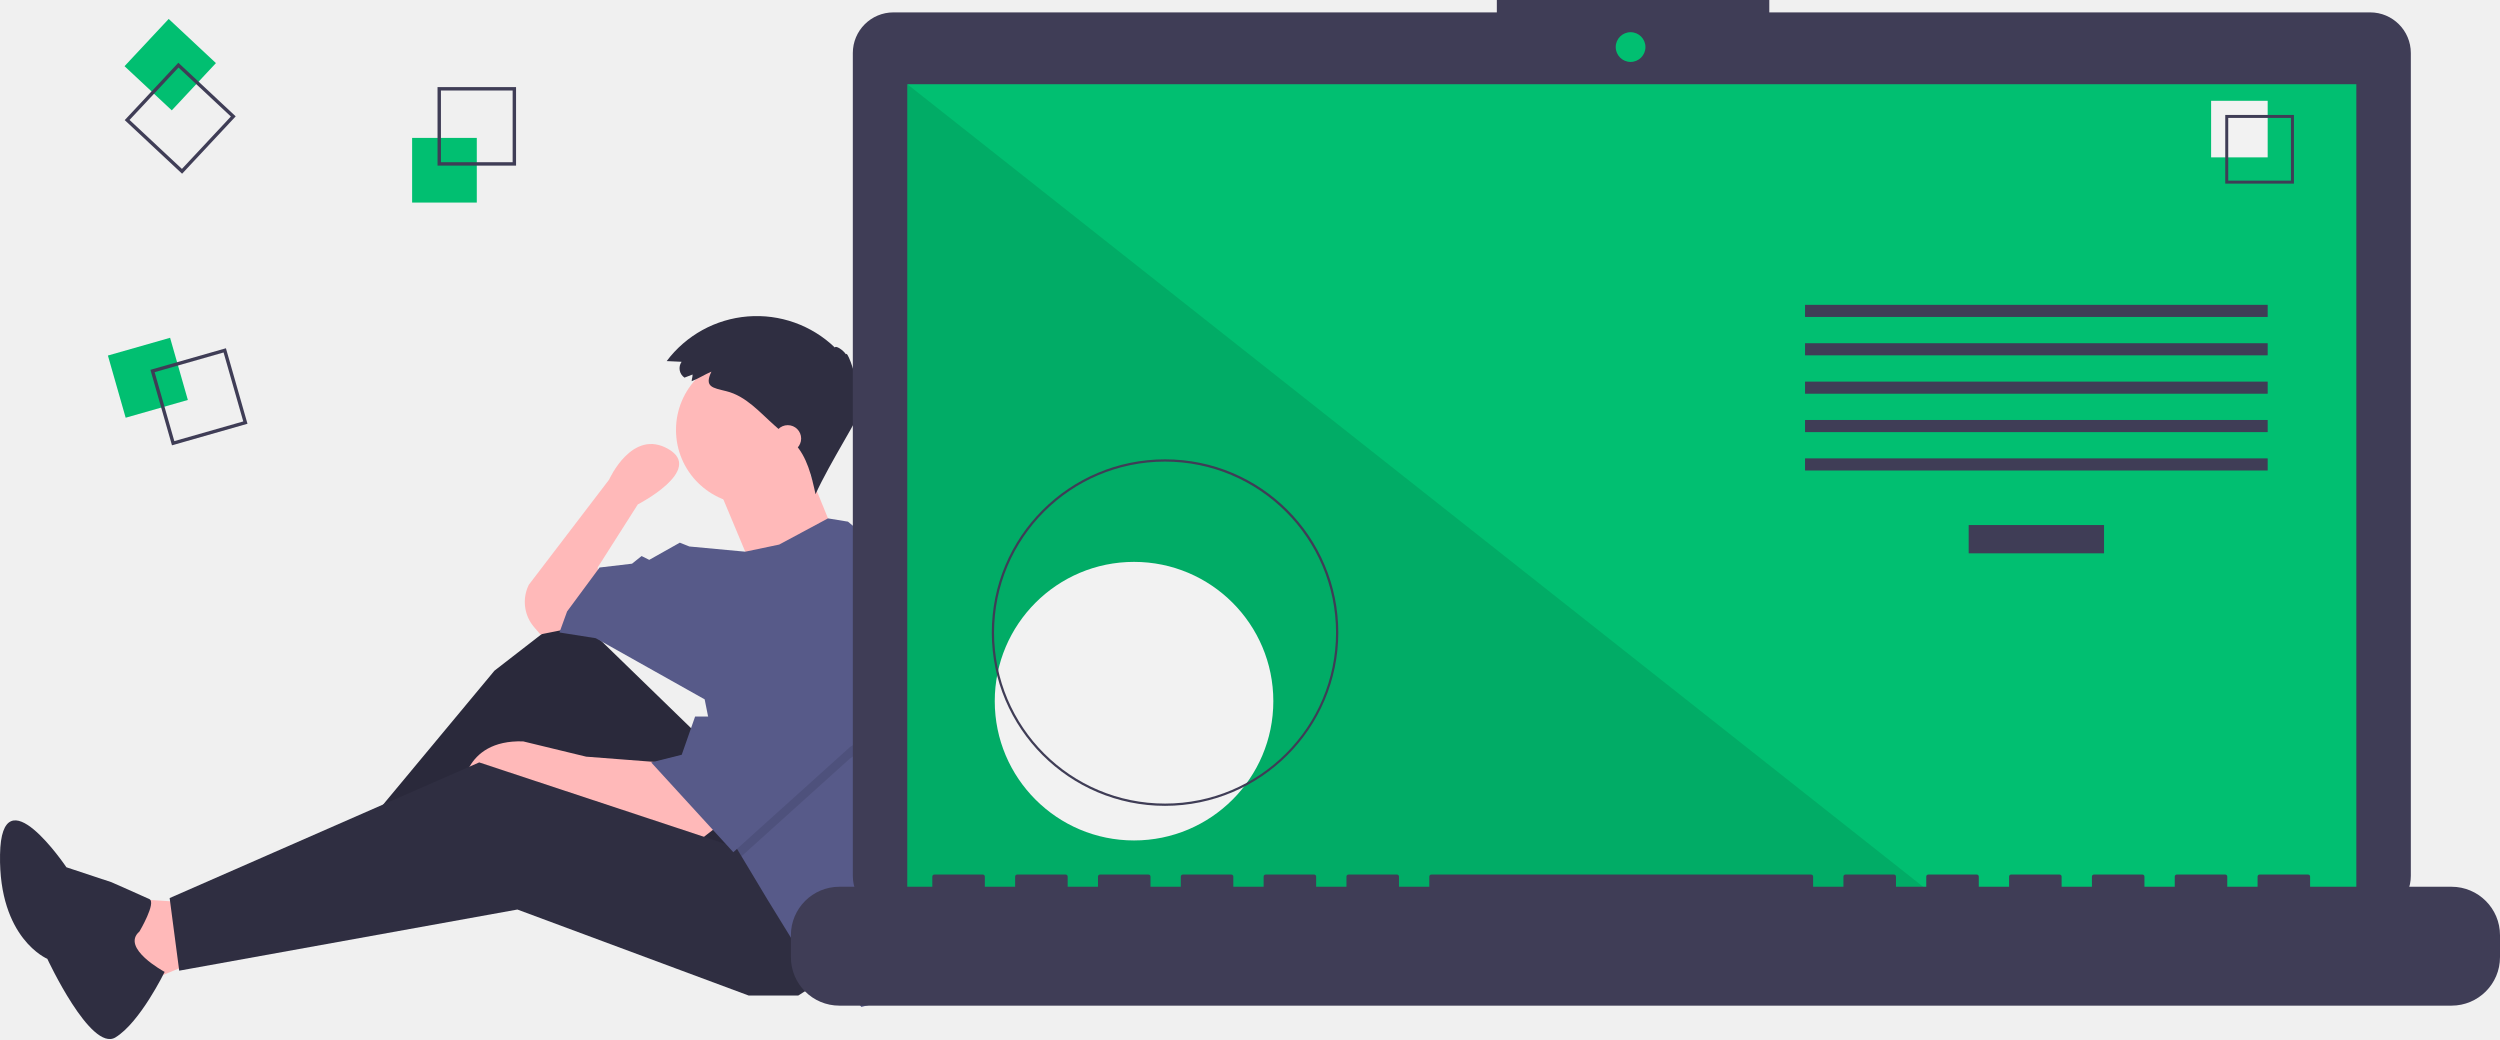
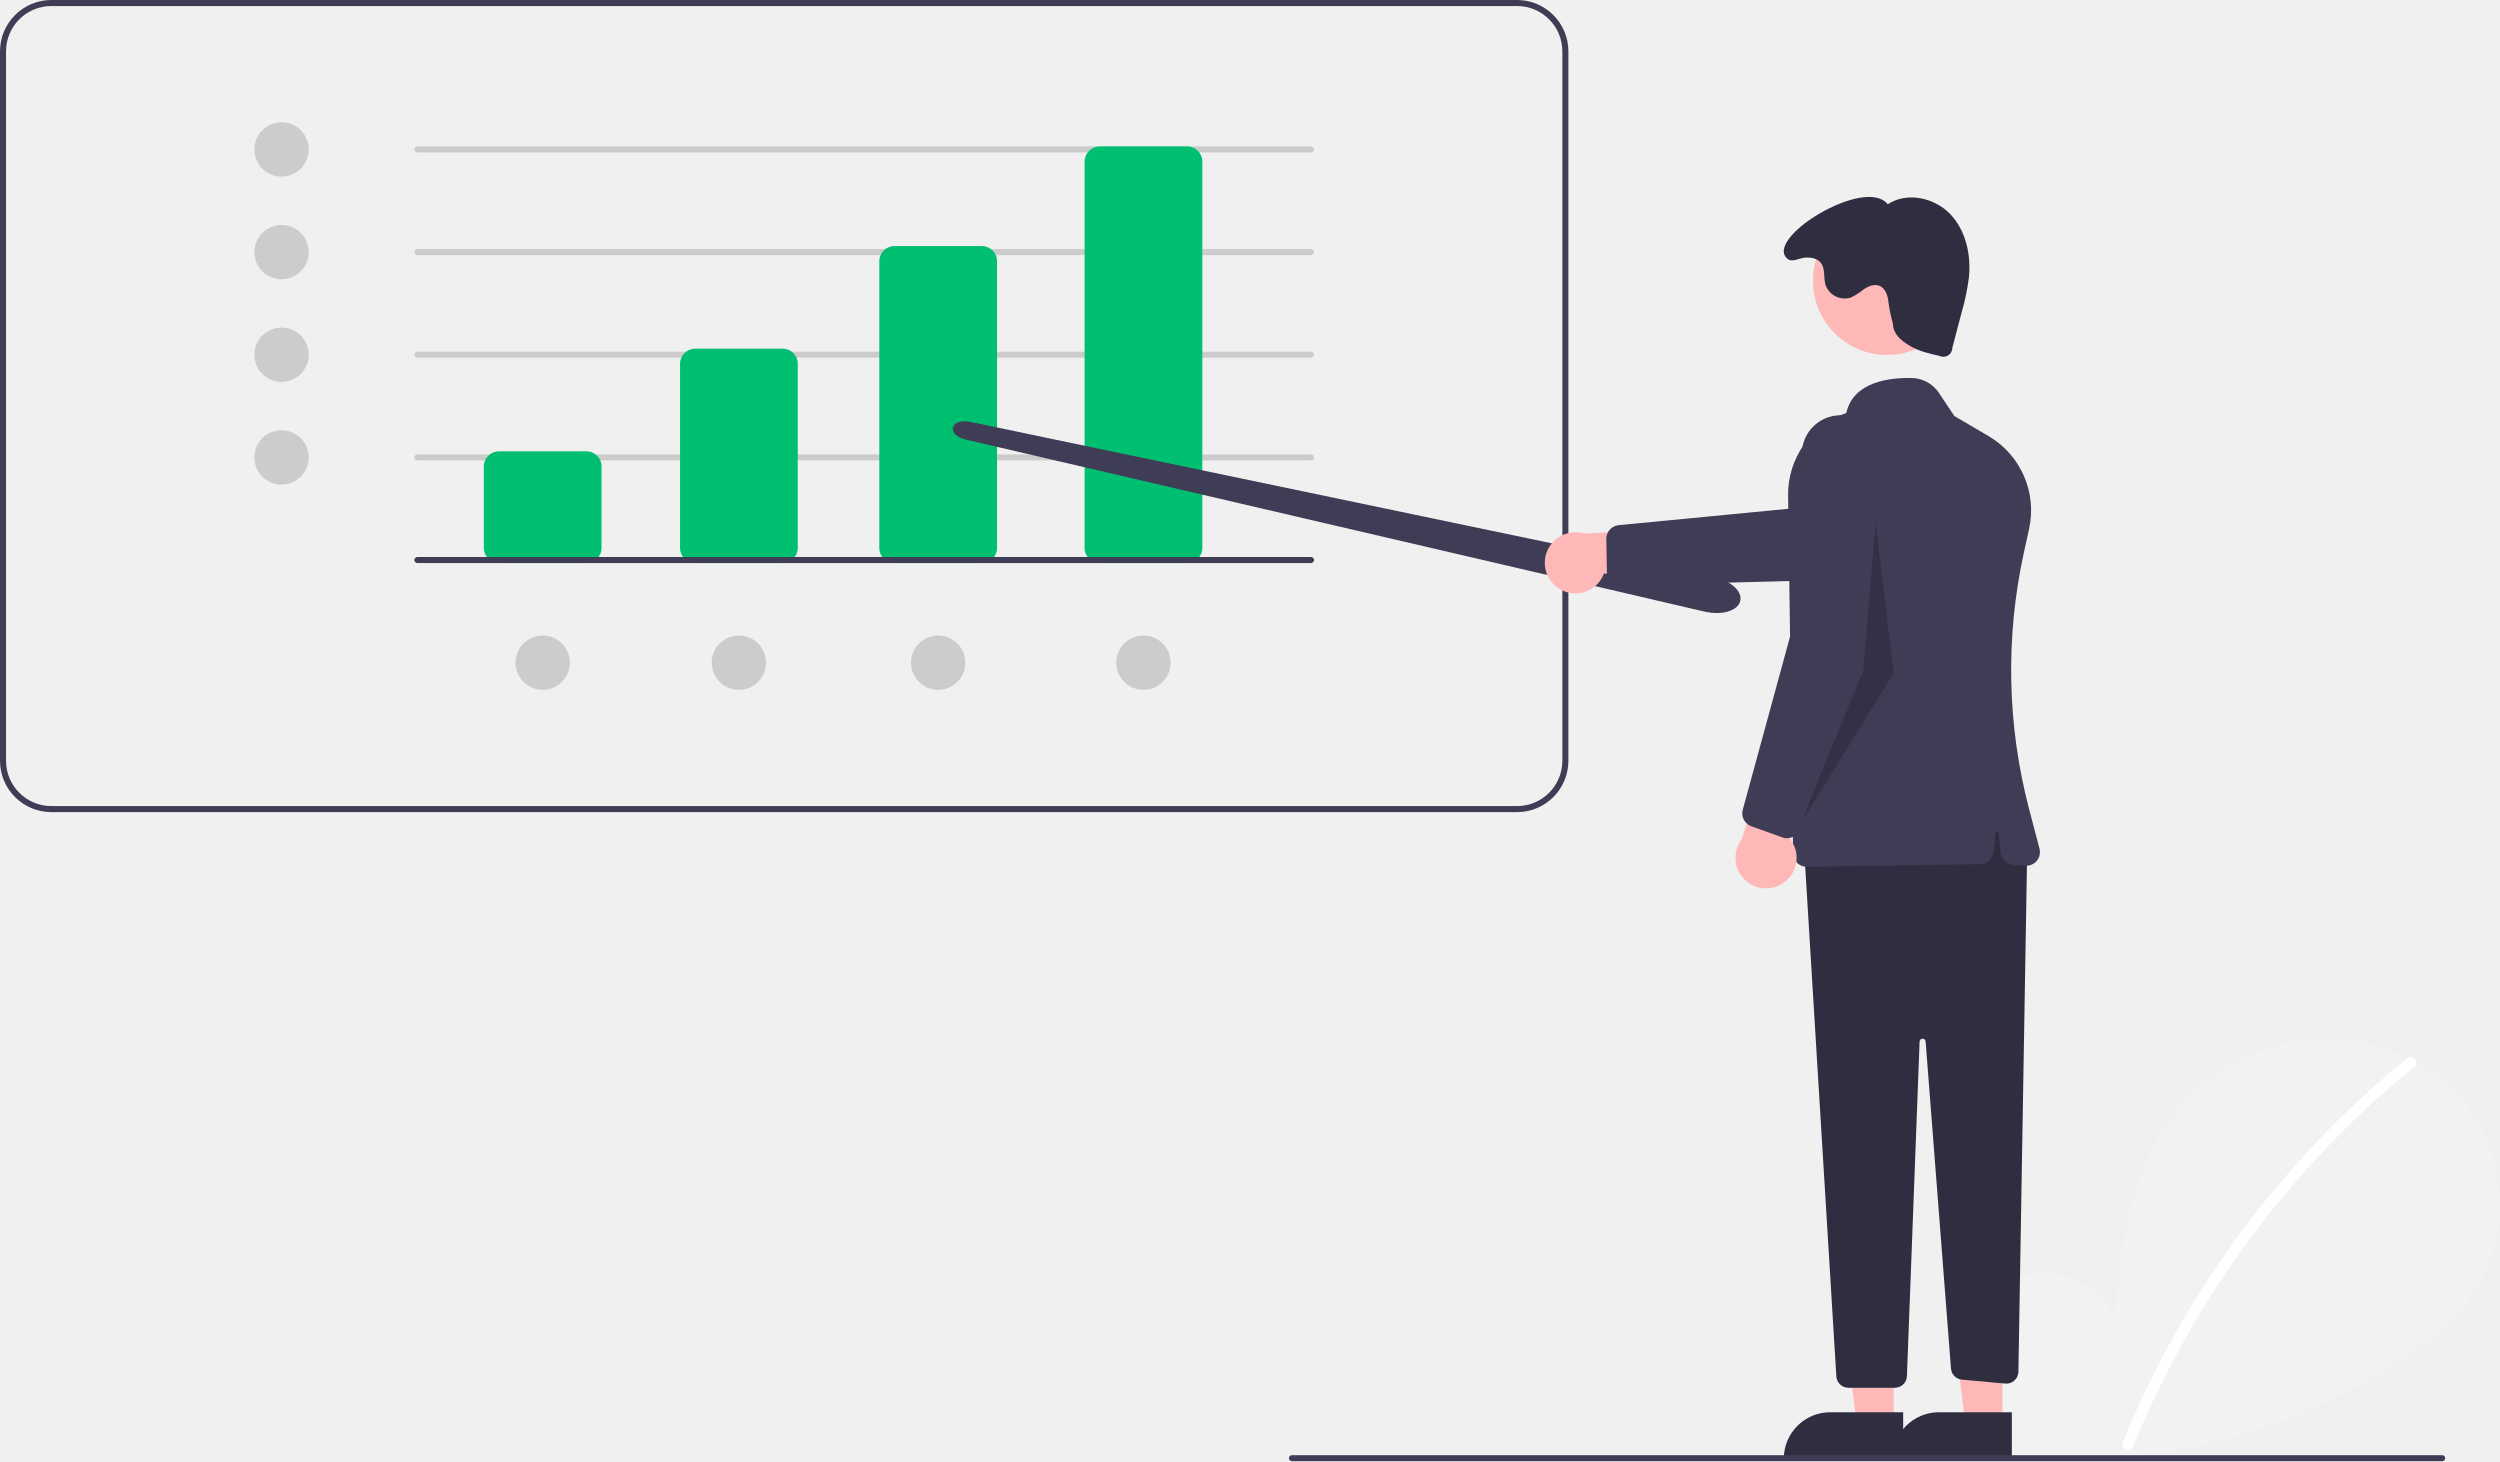
- <svg xmlns="http://www.w3.org/2000/svg" id="e189b3b9-b88e-4ad6-86fc-a3cf637fca9f" data-name="Layer 1" width="1082.439" height="449.881" viewBox="0 0 1082.439 449.881">
-   <polygon points="77.591 390.495 52.772 388.84 61.045 426.069 89.173 414.487 77.591 390.495" fill="#ffb9b9" />
-   <polygon points="305.1 321.001 247.189 264.744 214.096 290.391 148.739 368.985 156.185 380.567 235.606 326.792 289.381 397.113 340.674 371.467 305.1 321.001" fill="#2f2e41" />
-   <polygon points="305.1 321.001 247.189 264.744 214.096 290.391 148.739 368.985 156.185 380.567 235.606 326.792 289.381 397.113 340.674 371.467 305.1 321.001" opacity="0.1" />
-   <path d="M368.845,583.289l-7.446,5.791-60.393-20.683-14.064-5.791-28.128,5.791s0-23.165,26.474-22.337l27.301,6.618,32.265,2.482Z" transform="translate(-58.78049 -225.0594)" fill="#ffb9b9" />
-   <polygon points="363.839 419.451 345.638 431.033 324.128 431.033 224.024 393.804 77.591 420.278 73.454 388.84 207.478 330.102 324.956 368.985 363.839 419.451" fill="#2f2e41" />
-   <path d="M305.142,497.249l-12.41,2.482-2.704-3.155a16.717,16.717,0,0,1-2.26-18.355h0l34.747-45.502s9.928-22.337,25.646-13.237-13.237,23.992-13.237,23.992l-17.373,27.301,1.655,14.064Z" transform="translate(-58.78049 -225.0594)" fill="#ffb9b9" />
-   <circle cx="324.956" cy="186.15" r="32.265" fill="#ffb9b9" />
-   <path d="M369.258,434.788,384.15,470.362l35.574-14.892s-11.582-28.128-11.582-28.956S369.258,434.788,369.258,434.788Z" transform="translate(-58.78049 -225.0594)" fill="#ffb9b9" />
-   <path d="M467.22,540.029a185.383,185.383,0,0,1-9.092,57.341l-2.416,7.429-11.582,52.948-12.41,3.309-9.1-11.582L404.419,636.237l-13.237-21.51-11.351-18.912-3.541-5.907-12.41-62.048L316.724,501.386l-15.719-2.482,3.309-9.1,14.064-19.028L332.443,469.121l4.137-3.309,3.309,1.655,13.237-7.446,4.137,1.655,24.19,2.25,14.693-3.078L417.275,449.506l8.654,1.415,29.783,24.819A185.22,185.22,0,0,1,467.22,540.029Z" transform="translate(-58.78049 -225.0594)" fill="#575a89" />
-   <path d="M119.171,628.365s7.41-12.559,4.28-14.025-16.422-7.311-16.422-7.311l-19.492-6.46s-28.126-41.801-28.743-5.45,20.479,45.089,20.479,45.089S98.088,680.7,108.747,674.243,130.07,645.867,130.07,645.867,110.85,635.535,119.171,628.365Z" transform="translate(-58.78049 -225.0594)" fill="#2f2e41" />
-   <polygon points="399.413 307.764 367.975 328.447 321.051 370.755 317.51 364.848 307.582 315.21 310.064 315.21 335.711 268.054 399.413 307.764" opacity="0.1" />
-   <polygon points="335.711 263.09 310.064 310.246 300.964 310.246 295.173 326.792 281.936 330.102 317.51 368.985 367.975 323.483 399.413 302.8 335.711 263.09" fill="#575a89" />
-   <path d="M358.64,387.219l-3.496,1.345a4.88,4.88,0,0,1-1.248-6.86l-6.46-.302a48.782,48.782,0,0,1,72.825-5.87c.294-1.013,3.5.958,4.809,2.956.44-1.648,3.446,6.32,4.509,11.952.492-1.875,2.385,1.152.727,4.057,1.051-.154,1.525,2.535.712,4.032,1.149-.54.956,2.669-.291,4.813,1.64-.146-12.935,22.476-18.837,35.696-1.714-7.873-3.64-16.164-9.166-22.029-.939-.997-1.968-1.905-2.994-2.811l-5.554-4.902c-6.458-5.7-12.332-12.736-20.935-14.866-5.912-1.464-9.651-1.795-6.429-8.457-2.911,1.215-5.629,3.021-8.566,4.15C358.287,389.192,358.698,388.151,358.64,387.219Z" transform="translate(-58.78049 -225.0594)" fill="#2f2e41" />
-   <circle cx="341.088" cy="189.873" r="5.791" fill="#ffb9b9" />
-   <rect x="178.439" y="59.71" width="28" height="28" fill="#01bf71" />
-   <path d="M282.22,296.77h-34v-34h34Zm-32.522-1.478h31.043V264.248H249.698Z" transform="translate(-58.78049 -225.0594)" fill="#3f3d56" />
-   <rect x="108.808" y="374.617" width="28" height="28" transform="translate(403.9876 -61.23638) rotate(74.06317)" fill="#01bf71" />
-   <path d="M133.243,417.876l-9.336-32.693,32.693-9.336,9.336,32.693Zm-7.508-31.678,8.524,29.85,29.85-8.524-8.524-29.85Z" transform="translate(-58.78049 -225.0594)" fill="#3f3d56" />
-   <rect x="118.487" y="239.049" width="28" height="28" transform="translate(349.0467 103.9752) rotate(133.0628)" fill="#01bf71" />
-   <path d="M112.781,277.063l23.215-24.841,24.841,23.215-23.215,24.841Zm23.286-22.751-21.196,22.681L137.551,298.189l21.196-22.681Z" transform="translate(-58.78049 -225.0594)" fill="#3f3d56" />
-   <path d="M1085.012,230.422H824.843v-5.362h-117.971v5.362H445.63a17.599,17.599,0,0,0-17.599,17.599V604.272A17.599,17.599,0,0,0,445.63,621.871H1085.012a17.599,17.599,0,0,0,17.599-17.599V248.02A17.599,17.599,0,0,0,1085.012,230.422Z" transform="translate(-58.78049 -225.0594)" fill="#3f3d56" />
-   <rect x="392.845" y="36.464" width="627.391" height="353.913" fill="#01bf71" />
-   <circle cx="706.004" cy="20.377" r="6.435" fill="#01bf71" />
-   <polygon points="840.813 390.377 392.845 390.377 392.845 36.464 840.813 390.377" opacity="0.1" />
-   <circle cx="491.013" cy="303.587" r="60.307" fill="#f2f2f2" />
-   <path d="M563.218,573.972A75.016,75.016,0,1,1,638.234,498.957,75.101,75.101,0,0,1,563.218,573.972Zm0-149.051A74.035,74.035,0,1,0,637.253,498.957,74.119,74.119,0,0,0,563.218,424.921Z" transform="translate(-58.78049 -225.0594)" fill="#3f3d56" />
-   <rect x="852.392" y="227.332" width="58.605" height="12.246" fill="#3f3d56" />
-   <rect x="781.541" y="131.989" width="200.307" height="5.248" fill="#3f3d56" />
-   <rect x="781.541" y="148.608" width="200.307" height="5.248" fill="#3f3d56" />
-   <rect x="781.541" y="165.228" width="200.307" height="5.248" fill="#3f3d56" />
-   <rect x="781.541" y="181.847" width="200.307" height="5.248" fill="#3f3d56" />
-   <rect x="781.541" y="198.467" width="200.307" height="5.248" fill="#3f3d56" />
-   <rect x="957.356" y="43.644" width="24.492" height="24.492" fill="#f2f2f2" />
-   <path d="M1052,304.566h-29.74v-29.74h29.74Zm-28.447-1.293h27.154V276.119h-27.154Z" transform="translate(-58.78049 -225.0594)" fill="#3f3d56" />
-   <path d="M1120.227,609.001h-61.229v-4.412a.875.875,0,0,0-.875-.875h-20.993a.875.875,0,0,0-.875.875v4.412H1023.134v-4.412a.875.875,0,0,0-.875-.875h-20.993a.875.875,0,0,0-.875.875v4.412H987.272v-4.412a.875.875,0,0,0-.875-.875H965.404a.875.875,0,0,0-.875.875v4.412H951.409v-4.412a.875.875,0,0,0-.875-.875H929.541a.875.875,0,0,0-.875.875v4.412H915.546v-4.412a.875.875,0,0,0-.875-.875h-20.993a.875.875,0,0,0-.875.875v4.412H879.683v-4.412a.875.875,0,0,0-.875-.875H857.815a.875.875,0,0,0-.875.875v4.412H843.82v-4.412a.875.875,0,0,0-.875-.875H678.501a.875.875,0,0,0-.875.875v4.412H664.506v-4.412a.875.875,0,0,0-.875-.875H642.638a.875.875,0,0,0-.875.875v4.412H628.643v-4.412a.875.875,0,0,0-.875-.875H606.775a.875.875,0,0,0-.875.875v4.412H592.78v-4.412a.875.875,0,0,0-.875-.875H570.912a.875.875,0,0,0-.875.875v4.412H556.917v-4.412a.875.875,0,0,0-.875-.875H535.049a.875.875,0,0,0-.875.875v4.412H521.054v-4.412a.875.875,0,0,0-.875-.875H499.186a.875.875,0,0,0-.875.875v4.412H485.191v-4.412a.875.875,0,0,0-.875-.875h-20.993a.875.875,0,0,0-.875.875v4.412H422.212a20.993,20.993,0,0,0-20.993,20.993v9.492a20.993,20.993,0,0,0,20.993,20.993H1120.227a20.993,20.993,0,0,0,20.993-20.993v-9.492A20.993,20.993,0,0,0,1120.227,609.001Z" transform="translate(-58.78049 -225.0594)" fill="#3f3d56" />
+ <svg xmlns="http://www.w3.org/2000/svg" id="a433dce0-d5dc-4175-8ce6-641600ceb878" data-name="Layer 1" width="828.078" height="484" viewBox="0 0 828.078 484">
+   <path d="M688.461,477h-485.5a17.019,17.019,0,0,1-17-17V225a17.019,17.019,0,0,1,17-17h485.5a17.019,17.019,0,0,1,17,17V460A17.019,17.019,0,0,1,688.461,477Zm-485.5-267a15.017,15.017,0,0,0-15,15V460a15.017,15.017,0,0,0,15,15h485.5a15.017,15.017,0,0,0,15-15V225a15.017,15.017,0,0,0-15-15Z" transform="translate(-185.9609 -208)" fill="#3f3d56" />
+   <circle cx="93.25" cy="49.5" r="9" fill="#ccc" />
+   <circle cx="93.25" cy="83.5" r="9" fill="#ccc" />
+   <circle cx="93.25" cy="117.5" r="9" fill="#ccc" />
+   <circle cx="93.25" cy="151.5" r="9" fill="#ccc" />
+   <circle cx="244.75" cy="219.5" r="9" fill="#ccc" />
+   <circle cx="179.75" cy="219.5" r="9" fill="#ccc" />
+   <circle cx="378.75" cy="219.5" r="9" fill="#ccc" />
+   <circle cx="310.75" cy="219.5" r="9" fill="#ccc" />
+   <path d="M620.211,258.5h-296a1,1,0,0,1,0-2h296a1,1,0,0,1,0,2Z" transform="translate(-185.9609 -208)" fill="#ccc" />
+   <path d="M620.211,292.5h-296a1,1,0,0,1,0-2h296a1,1,0,0,1,0,2Z" transform="translate(-185.9609 -208)" fill="#ccc" />
+   <path d="M620.211,326.5h-296a1,1,0,0,1,0-2h296a1,1,0,0,1,0,2Z" transform="translate(-185.9609 -208)" fill="#ccc" />
+   <path d="M620.211,360.5h-296a1,1,0,0,1,0-2h296a1,1,0,0,1,0,2Z" transform="translate(-185.9609 -208)" fill="#ccc" />
+   <path d="M380.211,394.5h-29a5.006,5.006,0,0,1-5-5v-27a5.006,5.006,0,0,1,5-5h29a5.006,5.006,0,0,1,5,5v27A5.006,5.006,0,0,1,380.211,394.5Z" transform="translate(-185.9609 -208)" fill="#01bf71" />
+   <path d="M445.211,394.5h-29a5.006,5.006,0,0,1-5-5v-61a5.006,5.006,0,0,1,5-5h29a5.006,5.006,0,0,1,5,5v61A5.006,5.006,0,0,1,445.211,394.5Z" transform="translate(-185.9609 -208)" fill="#01bf71" />
+   <path d="M511.211,394.5h-29a5.006,5.006,0,0,1-5-5v-95a5.006,5.006,0,0,1,5-5h29a5.006,5.006,0,0,1,5,5v95A5.006,5.006,0,0,1,511.211,394.5Z" transform="translate(-185.9609 -208)" fill="#01bf71" />
+   <path d="M579.211,394.5h-29a5.006,5.006,0,0,1-5-5v-128a5.006,5.006,0,0,1,5-5h29a5.006,5.006,0,0,1,5,5v128A5.006,5.006,0,0,1,579.211,394.5Z" transform="translate(-185.9609 -208)" fill="#01bf71" />
+   <path d="M849.414,686.344c-8.993-7.599-14.455-19.602-13.022-31.288s10.305-22.428,21.813-24.91,24.628,4.388,28.123,15.63c1.924-21.674,4.141-44.257,15.664-62.715,10.434-16.713,28.507-28.672,48.093-30.811s40.208,5.941,52.424,21.4,15.206,37.934,6.651,55.682c-6.302,13.075-17.914,22.805-30.079,30.721a194.129,194.129,0,0,1-132.772,29.046Z" transform="translate(-185.9609 -208)" fill="#f2f2f2" />
+   <path d="M983.14,558.639A317.625,317.625,0,0,0,938.876,602.593a318.551,318.551,0,0,0-49.856,83.314c-.898,2.2,2.675,3.158,3.562.982a316.759,316.759,0,0,1,93.17-125.638c1.844-1.502-.783-4.102-2.612-2.612Z" transform="translate(-185.9609 -208)" fill="#fff" />
+   <path d="M754.571,411.058a17.509,17.509,0,0,1-3.386-.339h-0q-.305-.061-.611-.131L505.676,353.567c-2.66-.62-4.427-2.293-4.11-3.893a2.659,2.659,0,0,1,2.039-1.882,7.418,7.418,0,0,1,3.622-.081l246.418,51.462c5.548,1.158,9.4,4.563,8.769,7.751-.331,1.668-1.8,2.962-4.137,3.643A13.356,13.356,0,0,1,754.571,411.058Z" transform="translate(-185.9609 -208)" fill="#3f3d56" />
+   <path d="M702.693,403.169a10.056,10.056,0,0,0,14.525-5.175l35.727.745-9.898-15.712-32.41,1.701a10.11,10.11,0,0,0-7.945,18.441Z" transform="translate(-185.9609 -208)" fill="#ffb8b8" />
+   <path d="M718.211,397.462l-.186-10.951a4.524,4.524,0,0,1,4.067-4.556l64.201-6.196,53.49-17.538a12.819,12.819,0,1,1,7.633,24.472l-59.206,17.53-65.387,1.661a4.509,4.509,0,0,1-4.428-3.213A4.522,4.522,0,0,1,718.211,397.462Z" transform="translate(-185.9609 -208)" fill="#3f3d56" />
+   <polygon points="627.258 471.782 614.998 471.781 609.166 424.493 627.26 424.494 627.258 471.782" fill="#ffb8b8" />
+   <path d="M816.346,691.666l-39.531-.001v-.5a15.386,15.386,0,0,1,15.386-15.386h.001l24.144.001Z" transform="translate(-185.9609 -208)" fill="#2f2e41" />
+   <polygon points="663.258 471.782 650.998 471.781 645.166 424.493 663.26 424.494 663.258 471.782" fill="#ffb8b8" />
+   <path d="M852.346,691.666l-39.531-.001v-.5a15.386,15.386,0,0,1,15.386-15.386h.001l24.144.001Z" transform="translate(-185.9609 -208)" fill="#2f2e41" />
+   <path d="M857.447,488.674l-2.927,173.694a4,4,0,0,1-4.362,3.916l-14.346-1.304a4,4,0,0,1-3.626-3.674l-8.399-108.345a1,1,0,0,0-1.996.039l-4.198,110.826a4,4,0,0,1-3.997,3.849H798.21a4,4,0,0,1-3.993-3.756l-10.77-176.244,64-16Z" transform="translate(-185.9609 -208)" fill="#2f2e41" />
+   <circle cx="625.065" cy="93.016" r="24.561" fill="#ffb8b8" />
+   <path d="M781.255,493.841a4.469,4.469,0,0,1-1.365-3.165L778.234,372.234a28.501,28.501,0,0,1,19.282-27.441c2.301-10.439,14.548-11.747,21.687-11.591a11.085,11.085,0,0,1,8.978,4.923l5.118,7.677,11.28,6.612a28.528,28.528,0,0,1,13.47,30.816l-1.737,7.899a181.54,181.54,0,0,0,1.698,84.66l3.495,13.324a4.499,4.499,0,0,1-4.698,5.628l-4.059-.312a4.494,4.494,0,0,1-4.133-4.038l-.672-6.717a.5.5,0,0,0-.995,0l-.65,6.503a4.5,4.5,0,0,1-4.408,4.052l-57.431.884c-.024,0-.048.001-.072.001A4.471,4.471,0,0,1,781.255,493.841Z" transform="translate(-185.9609 -208)" fill="#3f3d56" />
+   <path d="M812.947,315.174c.101,3.472,2.511,5.481,5.471,7.299s6.419,2.607,9.808,3.368a2.999,2.999,0,0,0,4.405-2.625l3.108-11.823a74.841,74.841,0,0,0,2.393-11.537c.749-7.509-1.031-15.587-6.272-21.016s-14.331-7.358-20.612-3.175c-7.454-9.52-41.523,11.513-33.119,18.133,1.495,1.178,3.781-.312,5.678-.457s4.025.189,5.23,1.662c1.575,1.924.889,4.791,1.538,7.191a6.714,6.714,0,0,0,8.484,4.348,23.088,23.088,0,0,0,4.4-2.829c1.456-.97,3.295-1.686,4.934-1.075,2.16.806,2.927,3.45,3.122,5.748A53.235,53.235,0,0,0,812.947,315.174Z" transform="translate(-185.9609 -208)" fill="#2f2e41" />
+   <path d="M994.892,692h-381a1,1,0,0,1,0-2h381a1,1,0,0,1,0,2Z" transform="translate(-185.9609 -208)" fill="#3f3d56" />
+   <polygon points="621.25 173 617.25 222 596.25 273 627.25 223 621.25 173" opacity="0.2" />
+   <path d="M777.3,499.992a10.056,10.056,0,0,0,.318-15.416l13.379-33.136-18.202,3.676-9.914,30.903a10.11,10.11,0,0,0,14.42,13.973Z" transform="translate(-185.9609 -208)" fill="#ffb8b8" />
+   <path d="M776.326,485.378l-10.304-3.713a4.524,4.524,0,0,1-2.815-5.42l16.997-62.219,2.591-56.233a12.819,12.819,0,1,1,25.588,1.551l-4.628,61.573L782.098,482.636a4.509,4.509,0,0,1-4.576,2.999A4.522,4.522,0,0,1,776.326,485.378Z" transform="translate(-185.9609 -208)" fill="#3f3d56" />
+   <path d="M620.211,394.5h-296a1,1,0,0,1,0-2h296a1,1,0,0,1,0,2Z" transform="translate(-185.9609 -208)" fill="#3f3d56" />
</svg>
